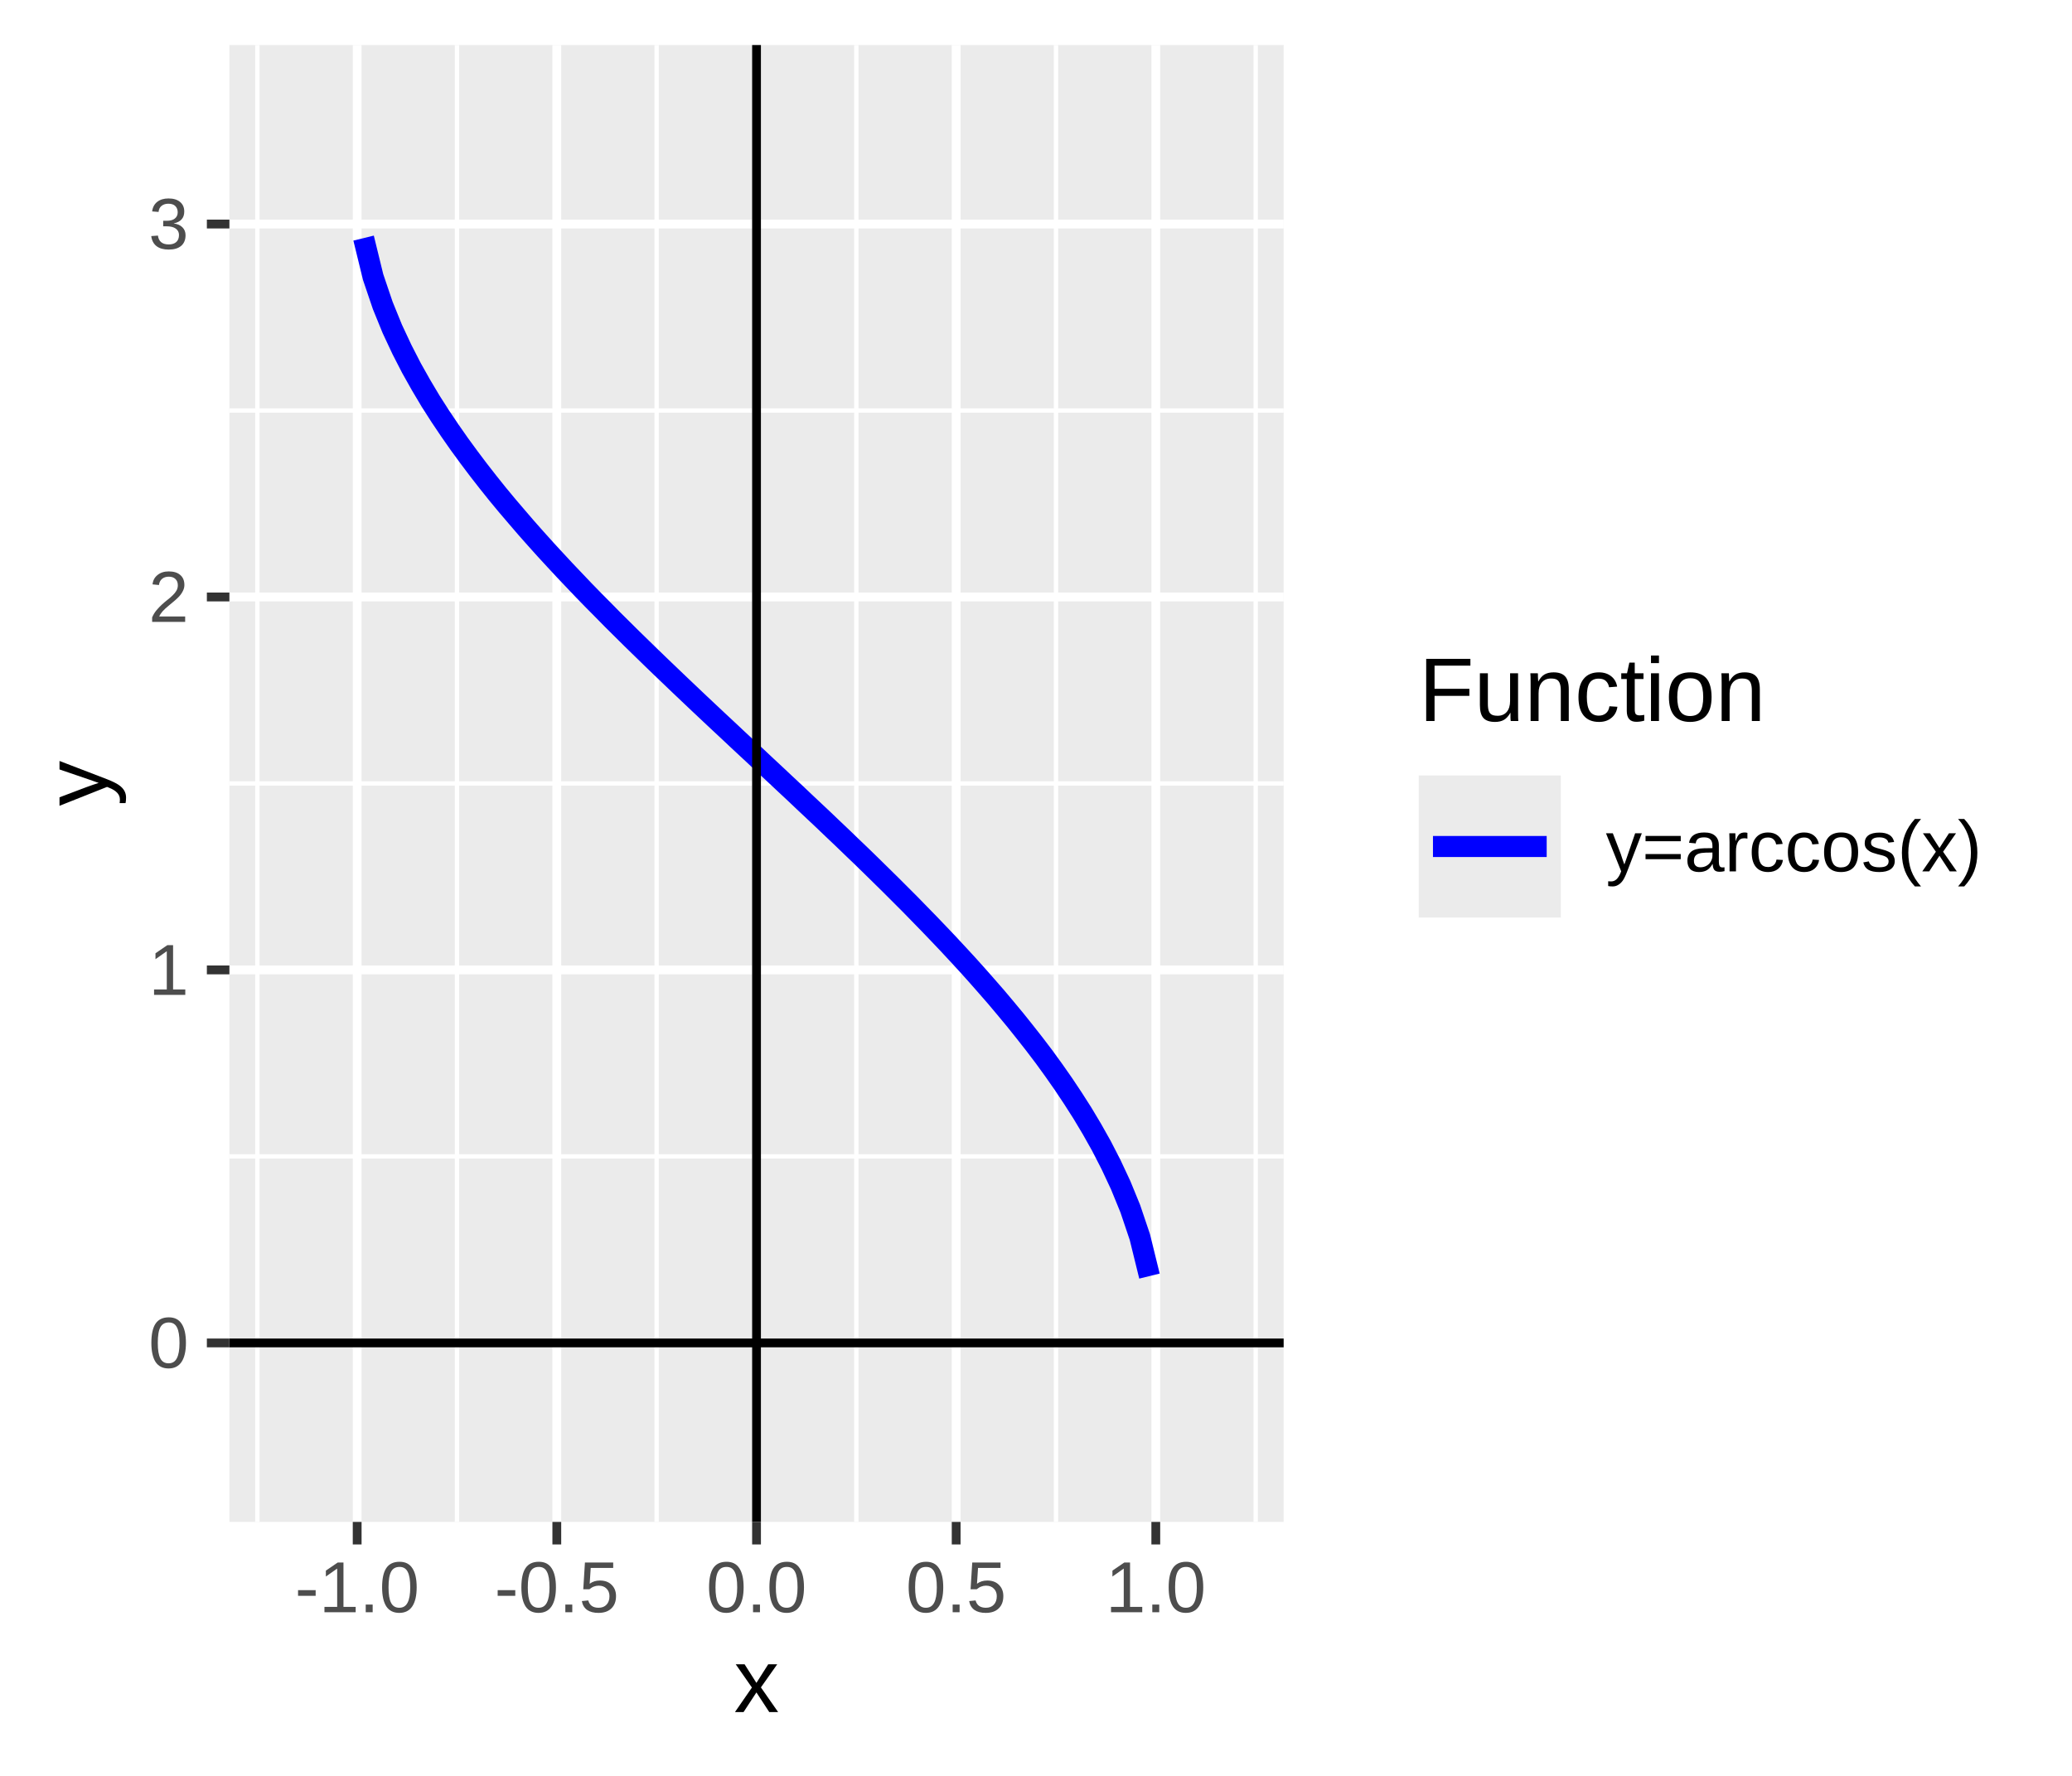
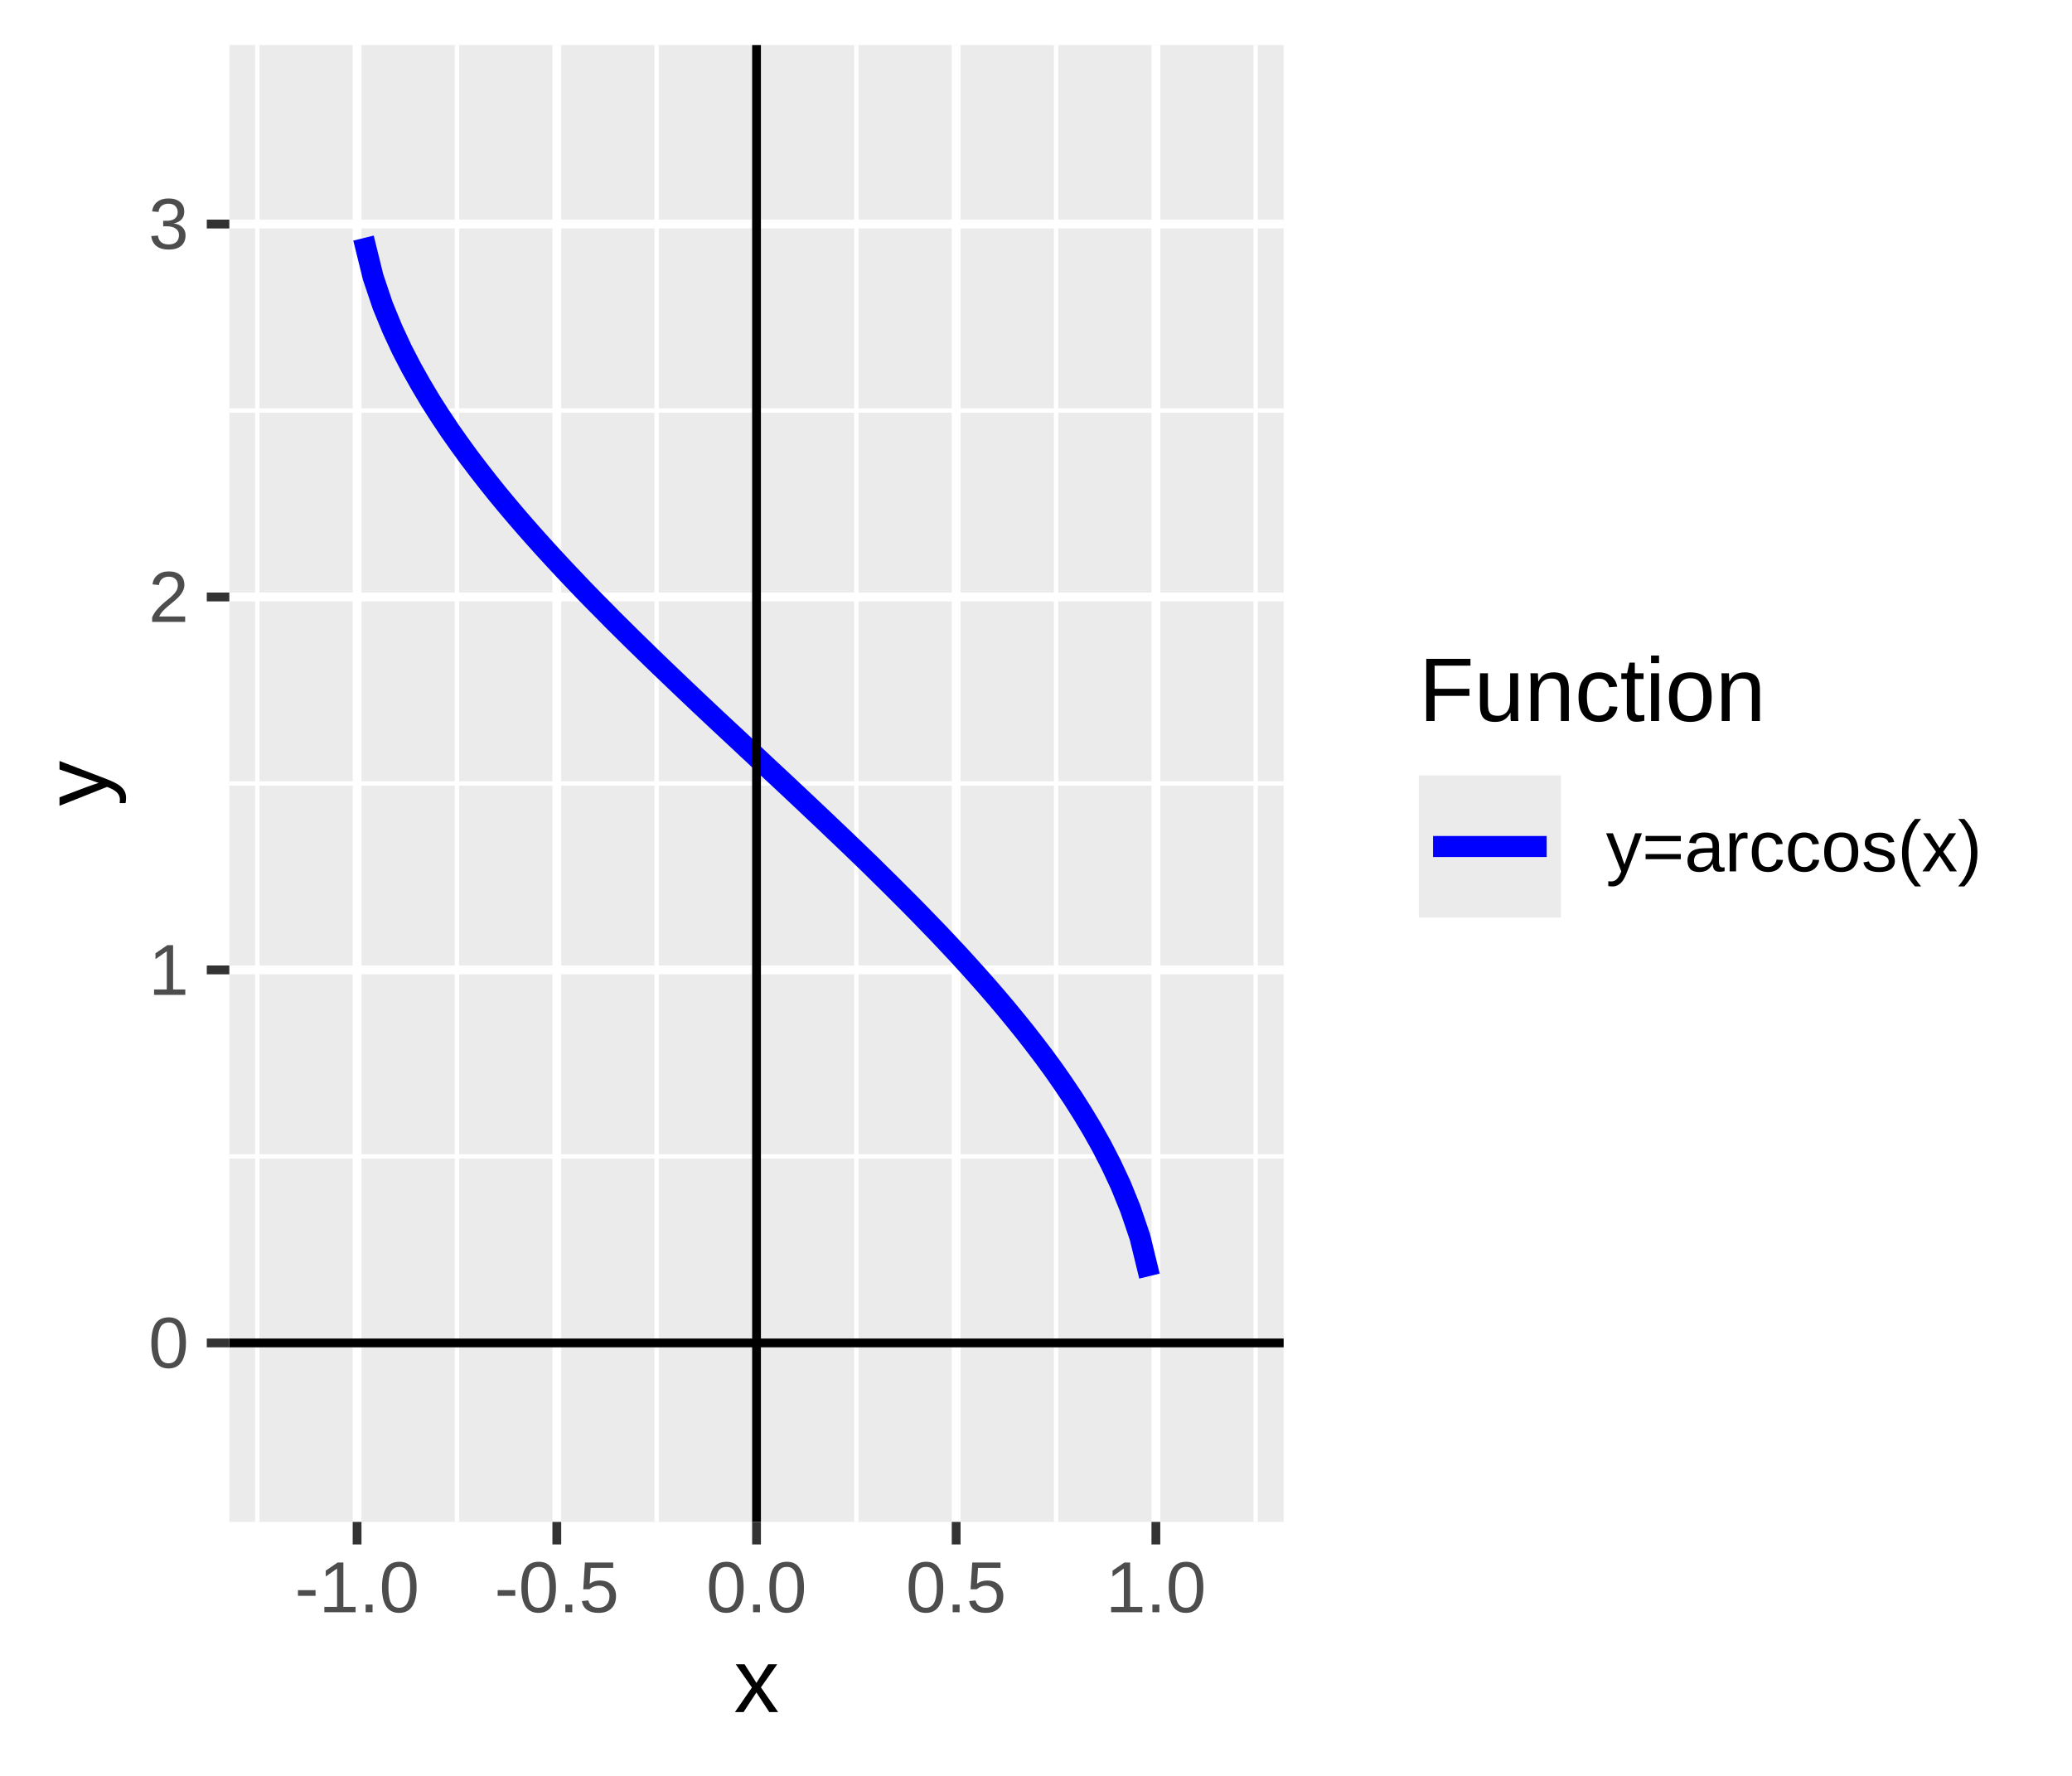
- <svg xmlns="http://www.w3.org/2000/svg" class="svglite" width="252.00pt" height="216.00pt" viewBox="0 0 252.00 216.00">
-   <defs>
-     <style type="text/css">
+ <svg xmlns="http://www.w3.org/2000/svg" width="252.00pt" height="216.00pt" viewBox="0 0 252.00 216.00">
+   <g class="svglite">
+     <defs>
+       <style type="text/css">
    .svglite line, .svglite polyline, .svglite polygon, .svglite path, .svglite rect, .svglite circle {
      fill: none;
      stroke: #000000;
      stroke-linecap: round;
      stroke-linejoin: round;
      stroke-miterlimit: 10.00;
    }
    .svglite text {
      white-space: pre;
    }
+     .svglite g.glyphgroup path {
+       fill: inherit;
+       stroke: none;
+     }
  </style>
-   </defs>
-   <rect width="100%" height="100%" style="stroke: none; fill: #FFFFFF;" />
-   <defs>
-     <clipPath id="cpMC4wMHwyNTIuMDB8MC4wMHwyMTYuMDA=">
-       <rect x="0.00" y="0.00" width="252.00" height="216.00" />
-     </clipPath>
-   </defs>
-   <g clip-path="url(#cpMC4wMHwyNTIuMDB8MC4wMHwyMTYuMDA=)">
-     <rect x="0" y="0.00" width="252.00" height="216.00" style="stroke-width: 1.07; stroke: #FFFFFF; fill: #FFFFFF;" />
-   </g>
-   <defs>
-     <clipPath id="cpMjcuOTB8MTU2LjEyfDUuNDh8MTg1LjEx">
-       <rect x="27.90" y="5.48" width="128.22" height="179.63" />
-     </clipPath>
-   </defs>
-   <g clip-path="url(#cpMjcuOTB8MTU2LjEyfDUuNDh8MTg1LjEx)">
-     <rect x="27.90" y="5.48" width="128.22" height="179.63" style="stroke-width: 1.07; stroke: none; fill: #EBEBEB;" />
-     <polyline points="27.90,140.65 156.12,140.65 " style="stroke-width: 0.53; stroke: #FFFFFF; stroke-linecap: butt;" />
-     <polyline points="27.90,95.29 156.12,95.29 " style="stroke-width: 0.53; stroke: #FFFFFF; stroke-linecap: butt;" />
-     <polyline points="27.90,49.93 156.12,49.93 " style="stroke-width: 0.53; stroke: #FFFFFF; stroke-linecap: butt;" />
-     <polyline points="31.30,185.11 31.30,5.48 " style="stroke-width: 0.53; stroke: #FFFFFF; stroke-linecap: butt;" />
-     <polyline points="55.58,185.11 55.58,5.48 " style="stroke-width: 0.53; stroke: #FFFFFF; stroke-linecap: butt;" />
-     <polyline points="79.86,185.11 79.86,5.48 " style="stroke-width: 0.53; stroke: #FFFFFF; stroke-linecap: butt;" />
-     <polyline points="104.15,185.11 104.15,5.48 " style="stroke-width: 0.53; stroke: #FFFFFF; stroke-linecap: butt;" />
-     <polyline points="128.43,185.11 128.43,5.48 " style="stroke-width: 0.53; stroke: #FFFFFF; stroke-linecap: butt;" />
-     <polyline points="152.72,185.11 152.72,5.48 " style="stroke-width: 0.53; stroke: #FFFFFF; stroke-linecap: butt;" />
-     <polyline points="27.90,163.34 156.12,163.34 " style="stroke-width: 1.07; stroke: #FFFFFF; stroke-linecap: butt;" />
-     <polyline points="27.90,117.97 156.12,117.97 " style="stroke-width: 1.07; stroke: #FFFFFF; stroke-linecap: butt;" />
-     <polyline points="27.90,72.61 156.12,72.61 " style="stroke-width: 1.07; stroke: #FFFFFF; stroke-linecap: butt;" />
-     <polyline points="27.90,27.25 156.12,27.25 " style="stroke-width: 1.07; stroke: #FFFFFF; stroke-linecap: butt;" />
-     <polyline points="43.44,185.11 43.44,5.48 " style="stroke-width: 1.07; stroke: #FFFFFF; stroke-linecap: butt;" />
-     <polyline points="67.72,185.11 67.72,5.48 " style="stroke-width: 1.07; stroke: #FFFFFF; stroke-linecap: butt;" />
-     <polyline points="92.01,185.11 92.01,5.48 " style="stroke-width: 1.07; stroke: #FFFFFF; stroke-linecap: butt;" />
-     <polyline points="116.29,185.11 116.29,5.48 " style="stroke-width: 1.07; stroke: #FFFFFF; stroke-linecap: butt;" />
-     <polyline points="140.57,185.11 140.57,5.48 " style="stroke-width: 1.07; stroke: #FFFFFF; stroke-linecap: butt;" />
-     <polyline points="44.22,28.96 45.38,33.70 46.55,37.15 47.71,40.00 48.88,42.50 50.04,44.76 51.21,46.84 52.37,48.79 53.54,50.62 54.71,52.36 55.87,54.02 57.04,55.62 58.20,57.16 59.37,58.66 60.53,60.11 61.70,61.52 62.87,62.89 64.03,64.24 65.20,65.56 66.36,66.85 67.53,68.12 68.69,69.37 69.86,70.60 71.02,71.82 72.19,73.02 73.36,74.20 74.52,75.38 75.69,76.54 76.85,77.69 78.02,78.83 79.18,79.96 80.35,81.09 81.52,82.21 82.68,83.32 83.85,84.43 85.01,85.53 86.18,86.63 87.34,87.72 88.51,88.81 89.67,89.90 90.84,90.99 92.01,92.08 93.17,93.17 94.34,94.26 95.50,95.35 96.67,96.44 97.83,97.54 99.00,98.64 100.17,99.74 101.33,100.85 102.50,101.96 103.66,103.08 104.83,104.20 105.99,105.33 107.16,106.48 108.33,107.63 109.49,108.79 110.66,109.96 111.82,111.15 112.99,112.35 114.15,113.56 115.32,114.79 116.48,116.04 117.65,117.31 118.82,118.61 119.98,119.93 121.15,121.27 122.31,122.65 123.48,124.06 124.64,125.51 125.81,127.00 126.98,128.54 128.14,130.14 129.31,131.81 130.47,133.55 131.64,135.38 132.80,137.32 133.97,139.40 135.13,141.66 136.30,144.16 137.47,147.02 138.63,150.46 139.80,155.21 " style="stroke-width: 2.56; stroke: #0000FF; stroke-linecap: butt;" />
-     <line x1="27.90" y1="163.34" x2="156.12" y2="163.34" style="stroke-width: 1.07; stroke-linecap: butt;" />
-     <line x1="92.01" y1="185.11" x2="92.01" y2="5.48" style="stroke-width: 1.07; stroke-linecap: butt;" />
-   </g>
-   <g clip-path="url(#cpMC4wMHwyNTIuMDB8MC4wMHwyMTYuMDA=)">
-     <text x="22.96" y="166.37" text-anchor="end" style="font-size: 8.80px;fill: #4D4D4D; font-family: &quot;Arimo&quot;;" textLength="4.90px" lengthAdjust="spacingAndGlyphs">0</text>
-     <text x="22.96" y="121.01" text-anchor="end" style="font-size: 8.80px;fill: #4D4D4D; font-family: &quot;Arimo&quot;;" textLength="4.90px" lengthAdjust="spacingAndGlyphs">1</text>
-     <text x="22.96" y="75.64" text-anchor="end" style="font-size: 8.80px;fill: #4D4D4D; font-family: &quot;Arimo&quot;;" textLength="4.90px" lengthAdjust="spacingAndGlyphs">2</text>
-     <text x="22.96" y="30.28" text-anchor="end" style="font-size: 8.80px;fill: #4D4D4D; font-family: &quot;Arimo&quot;;" textLength="4.90px" lengthAdjust="spacingAndGlyphs">3</text>
-     <polyline points="25.16,163.34 27.90,163.34 " style="stroke-width: 1.07; stroke: #333333; stroke-linecap: butt;" />
-     <polyline points="25.16,117.97 27.90,117.97 " style="stroke-width: 1.07; stroke: #333333; stroke-linecap: butt;" />
-     <polyline points="25.16,72.61 27.90,72.61 " style="stroke-width: 1.07; stroke: #333333; stroke-linecap: butt;" />
-     <polyline points="25.16,27.25 27.90,27.25 " style="stroke-width: 1.07; stroke: #333333; stroke-linecap: butt;" />
-     <polyline points="43.44,187.85 43.44,185.11 " style="stroke-width: 1.07; stroke: #333333; stroke-linecap: butt;" />
-     <polyline points="67.72,187.85 67.72,185.11 " style="stroke-width: 1.07; stroke: #333333; stroke-linecap: butt;" />
-     <polyline points="92.01,187.85 92.01,185.11 " style="stroke-width: 1.07; stroke: #333333; stroke-linecap: butt;" />
-     <polyline points="116.29,187.85 116.29,185.11 " style="stroke-width: 1.07; stroke: #333333; stroke-linecap: butt;" />
-     <polyline points="140.57,187.85 140.57,185.11 " style="stroke-width: 1.07; stroke: #333333; stroke-linecap: butt;" />
-     <text x="43.44" y="196.10" text-anchor="middle" style="font-size: 8.80px;fill: #4D4D4D; font-family: &quot;Arimo&quot;;" textLength="15.16px" lengthAdjust="spacingAndGlyphs">-1.0</text>
-     <text x="67.72" y="196.10" text-anchor="middle" style="font-size: 8.80px;fill: #4D4D4D; font-family: &quot;Arimo&quot;;" textLength="15.16px" lengthAdjust="spacingAndGlyphs">-0.5</text>
-     <text x="92.01" y="196.10" text-anchor="middle" style="font-size: 8.80px;fill: #4D4D4D; font-family: &quot;Arimo&quot;;" textLength="12.24px" lengthAdjust="spacingAndGlyphs">0.0</text>
-     <text x="116.29" y="196.10" text-anchor="middle" style="font-size: 8.80px;fill: #4D4D4D; font-family: &quot;Arimo&quot;;" textLength="12.24px" lengthAdjust="spacingAndGlyphs">0.5</text>
-     <text x="140.57" y="196.10" text-anchor="middle" style="font-size: 8.80px;fill: #4D4D4D; font-family: &quot;Arimo&quot;;" textLength="12.24px" lengthAdjust="spacingAndGlyphs">1.0</text>
-     <text x="92.01" y="208.24" text-anchor="middle" style="font-size: 11.00px; font-family: &quot;Arimo&quot;;" textLength="5.50px" lengthAdjust="spacingAndGlyphs">x</text>
-     <text transform="translate(13.05,95.29) rotate(-90)" text-anchor="middle" style="font-size: 11.00px; font-family: &quot;Arimo&quot;;" textLength="5.50px" lengthAdjust="spacingAndGlyphs">y</text>
-     <rect x="167.07" y="73.51" width="79.45" height="43.57" style="stroke-width: 1.07; stroke: none; fill: #FFFFFF;" />
-     <text x="172.55" y="87.70" style="font-size: 11.00px; font-family: &quot;Arimo&quot;;" textLength="42.18px" lengthAdjust="spacingAndGlyphs">Function</text>
-     <rect x="172.55" y="94.32" width="17.28" height="17.28" style="stroke-width: 1.07; stroke: none; fill: #EBEBEB;" />
-     <line x1="174.28" y1="102.96" x2="188.11" y2="102.96" style="stroke-width: 2.56; stroke: #0000FF; stroke-linecap: butt;" />
-     <text x="195.31" y="105.99" style="font-size: 8.80px; font-family: &quot;Arimo&quot;;" textLength="45.73px" lengthAdjust="spacingAndGlyphs">y=arccos(x)</text>
+     </defs>
+     <rect width="100%" height="100%" style="stroke: none; fill: #FFFFFF;" />
+     <defs>
+       <clipPath id="cpMC4wMHwyNTIuMDB8MC4wMHwyMTYuMDA=">
+         <rect x="0.00" y="0.00" width="252.00" height="216.00" />
+       </clipPath>
+     </defs>
+     <g clip-path="url(#cpMC4wMHwyNTIuMDB8MC4wMHwyMTYuMDA=)">
+       <rect x="0.00" y="0.00" width="252.00" height="216.00" style="stroke-width: 1.07; stroke: #FFFFFF; fill: #FFFFFF;" />
+     </g>
+     <defs>
+       <clipPath id="cpMjcuODl8MTU2LjEyfDUuNDh8MTg1LjEx">
+         <rect x="27.89" y="5.48" width="128.23" height="179.63" />
+       </clipPath>
+     </defs>
+     <g clip-path="url(#cpMjcuODl8MTU2LjEyfDUuNDh8MTg1LjEx)">
+       <rect x="27.89" y="5.48" width="128.23" height="179.63" style="stroke-width: 1.07; stroke: none; fill: #EBEBEB;" />
+       <polyline points="27.89,140.65 156.12,140.65 " style="stroke-width: 0.53; stroke: #FFFFFF; stroke-linecap: butt;" />
+       <polyline points="27.89,95.29 156.12,95.29 " style="stroke-width: 0.53; stroke: #FFFFFF; stroke-linecap: butt;" />
+       <polyline points="27.89,49.93 156.12,49.93 " style="stroke-width: 0.53; stroke: #FFFFFF; stroke-linecap: butt;" />
+       <polyline points="31.29,185.11 31.29,5.48 " style="stroke-width: 0.53; stroke: #FFFFFF; stroke-linecap: butt;" />
+       <polyline points="55.58,185.11 55.58,5.48 " style="stroke-width: 0.53; stroke: #FFFFFF; stroke-linecap: butt;" />
+       <polyline points="79.86,185.11 79.86,5.48 " style="stroke-width: 0.53; stroke: #FFFFFF; stroke-linecap: butt;" />
+       <polyline points="104.15,185.11 104.15,5.48 " style="stroke-width: 0.53; stroke: #FFFFFF; stroke-linecap: butt;" />
+       <polyline points="128.44,185.11 128.44,5.48 " style="stroke-width: 0.53; stroke: #FFFFFF; stroke-linecap: butt;" />
+       <polyline points="152.72,185.11 152.72,5.48 " style="stroke-width: 0.53; stroke: #FFFFFF; stroke-linecap: butt;" />
+       <polyline points="27.89,163.34 156.12,163.34 " style="stroke-width: 1.07; stroke: #FFFFFF; stroke-linecap: butt;" />
+       <polyline points="27.89,117.97 156.12,117.97 " style="stroke-width: 1.07; stroke: #FFFFFF; stroke-linecap: butt;" />
+       <polyline points="27.89,72.61 156.12,72.61 " style="stroke-width: 1.07; stroke: #FFFFFF; stroke-linecap: butt;" />
+       <polyline points="27.89,27.25 156.12,27.25 " style="stroke-width: 1.07; stroke: #FFFFFF; stroke-linecap: butt;" />
+       <polyline points="43.43,185.11 43.43,5.48 " style="stroke-width: 1.07; stroke: #FFFFFF; stroke-linecap: butt;" />
+       <polyline points="67.72,185.11 67.72,5.48 " style="stroke-width: 1.07; stroke: #FFFFFF; stroke-linecap: butt;" />
+       <polyline points="92.01,185.11 92.01,5.48 " style="stroke-width: 1.07; stroke: #FFFFFF; stroke-linecap: butt;" />
+       <polyline points="116.29,185.11 116.29,5.48 " style="stroke-width: 1.07; stroke: #FFFFFF; stroke-linecap: butt;" />
+       <polyline points="140.58,185.11 140.58,5.48 " style="stroke-width: 1.07; stroke: #FFFFFF; stroke-linecap: butt;" />
+       <polyline points="44.21,28.96 45.38,33.70 46.54,37.15 47.71,40.00 48.87,42.50 50.04,44.76 51.21,46.84 52.37,48.79 53.54,50.62 54.70,52.36 55.87,54.02 57.03,55.62 58.20,57.16 59.37,58.66 60.53,60.11 61.70,61.52 62.86,62.89 64.03,64.24 65.20,65.56 66.36,66.85 67.53,68.12 68.69,69.37 69.86,70.60 71.02,71.82 72.19,73.02 73.36,74.20 74.52,75.38 75.69,76.54 76.85,77.69 78.02,78.83 79.18,79.96 80.35,81.09 81.52,82.21 82.68,83.32 83.85,84.43 85.01,85.53 86.18,86.63 87.34,87.72 88.51,88.81 89.68,89.90 90.84,90.99 92.01,92.08 93.17,93.17 94.34,94.26 95.51,95.35 96.67,96.44 97.84,97.54 99.00,98.64 100.17,99.74 101.33,100.85 102.50,101.96 103.67,103.08 104.83,104.20 106.00,105.33 107.16,106.48 108.33,107.63 109.49,108.79 110.66,109.96 111.83,111.15 112.99,112.35 114.16,113.56 115.32,114.79 116.49,116.04 117.65,117.31 118.82,118.61 119.99,119.93 121.15,121.27 122.32,122.65 123.48,124.06 124.65,125.51 125.81,127.00 126.98,128.54 128.15,130.14 129.31,131.81 130.48,133.55 131.64,135.38 132.81,137.32 133.98,139.40 135.14,141.66 136.31,144.16 137.47,147.02 138.64,150.46 139.80,155.21 " style="stroke-width: 2.56; stroke: #0000FF; stroke-linecap: butt;" />
+       <line x1="27.89" y1="163.34" x2="156.12" y2="163.34" style="stroke-width: 1.07; stroke-linecap: butt;" />
+       <line x1="92.01" y1="185.11" x2="92.01" y2="5.48" style="stroke-width: 1.07; stroke-linecap: butt;" />
+     </g>
+     <g clip-path="url(#cpMC4wMHwyNTIuMDB8MC4wMHwyMTYuMDA=)">
+       <text x="22.96" y="166.37" text-anchor="end" style="font-size: 8.80px;fill: #4D4D4D; font-family: &quot;Arimo&quot;;" textLength="4.89px" lengthAdjust="spacingAndGlyphs">0</text>
+       <text x="22.96" y="121.01" text-anchor="end" style="font-size: 8.80px;fill: #4D4D4D; font-family: &quot;Arimo&quot;;" textLength="4.89px" lengthAdjust="spacingAndGlyphs">1</text>
+       <text x="22.96" y="75.64" text-anchor="end" style="font-size: 8.80px;fill: #4D4D4D; font-family: &quot;Arimo&quot;;" textLength="4.89px" lengthAdjust="spacingAndGlyphs">2</text>
+       <text x="22.96" y="30.28" text-anchor="end" style="font-size: 8.80px;fill: #4D4D4D; font-family: &quot;Arimo&quot;;" textLength="4.89px" lengthAdjust="spacingAndGlyphs">3</text>
+       <polyline points="25.15,163.34 27.89,163.34 " style="stroke-width: 1.07; stroke: #333333; stroke-linecap: butt;" />
+       <polyline points="25.15,117.97 27.89,117.97 " style="stroke-width: 1.07; stroke: #333333; stroke-linecap: butt;" />
+       <polyline points="25.15,72.61 27.89,72.61 " style="stroke-width: 1.07; stroke: #333333; stroke-linecap: butt;" />
+       <polyline points="25.15,27.25 27.89,27.25 " style="stroke-width: 1.07; stroke: #333333; stroke-linecap: butt;" />
+       <polyline points="43.43,187.85 43.43,185.11 " style="stroke-width: 1.07; stroke: #333333; stroke-linecap: butt;" />
+       <polyline points="67.72,187.85 67.72,185.11 " style="stroke-width: 1.07; stroke: #333333; stroke-linecap: butt;" />
+       <polyline points="92.01,187.85 92.01,185.11 " style="stroke-width: 1.07; stroke: #333333; stroke-linecap: butt;" />
+       <polyline points="116.29,187.85 116.29,185.11 " style="stroke-width: 1.07; stroke: #333333; stroke-linecap: butt;" />
+       <polyline points="140.58,187.85 140.58,185.11 " style="stroke-width: 1.07; stroke: #333333; stroke-linecap: butt;" />
+       <text x="43.43" y="196.10" text-anchor="middle" style="font-size: 8.80px;fill: #4D4D4D; font-family: &quot;Arimo&quot;;" textLength="15.14px" lengthAdjust="spacingAndGlyphs">-1.0</text>
+       <text x="67.72" y="196.10" text-anchor="middle" style="font-size: 8.80px;fill: #4D4D4D; font-family: &quot;Arimo&quot;;" textLength="15.14px" lengthAdjust="spacingAndGlyphs">-0.5</text>
+       <text x="92.01" y="196.10" text-anchor="middle" style="font-size: 8.80px;fill: #4D4D4D; font-family: &quot;Arimo&quot;;" textLength="12.22px" lengthAdjust="spacingAndGlyphs">0.0</text>
+       <text x="116.29" y="196.10" text-anchor="middle" style="font-size: 8.80px;fill: #4D4D4D; font-family: &quot;Arimo&quot;;" textLength="12.22px" lengthAdjust="spacingAndGlyphs">0.5</text>
+       <text x="140.58" y="196.10" text-anchor="middle" style="font-size: 8.80px;fill: #4D4D4D; font-family: &quot;Arimo&quot;;" textLength="12.22px" lengthAdjust="spacingAndGlyphs">1.0</text>
+       <text x="92.01" y="208.24" text-anchor="middle" style="font-size: 11.00px; font-family: &quot;Arimo&quot;;" textLength="5.50px" lengthAdjust="spacingAndGlyphs">x</text>
+       <text transform="translate(13.05,95.29) rotate(-90)" text-anchor="middle" style="font-size: 11.00px; font-family: &quot;Arimo&quot;;" textLength="5.50px" lengthAdjust="spacingAndGlyphs">y</text>
+       <rect x="167.08" y="73.51" width="79.44" height="43.57" style="stroke-width: 1.07; stroke: none; fill: #FFFFFF;" />
+       <text x="172.56" y="87.70" style="font-size: 11.00px; font-family: &quot;Arimo&quot;;" textLength="42.22px" lengthAdjust="spacingAndGlyphs">Function</text>
+       <rect x="172.56" y="94.32" width="17.28" height="17.28" style="stroke-width: 1.07; stroke: none; fill: #EBEBEB;" />
+       <line x1="174.29" y1="102.96" x2="188.11" y2="102.96" style="stroke-width: 2.56; stroke: #0000FF; stroke-linecap: butt;" />
+       <text x="195.32" y="105.99" style="font-size: 8.80px; font-family: &quot;Arimo&quot;;" textLength="45.72px" lengthAdjust="spacingAndGlyphs">y=arccos(x)</text>
+     </g>
  </g>
</svg>
